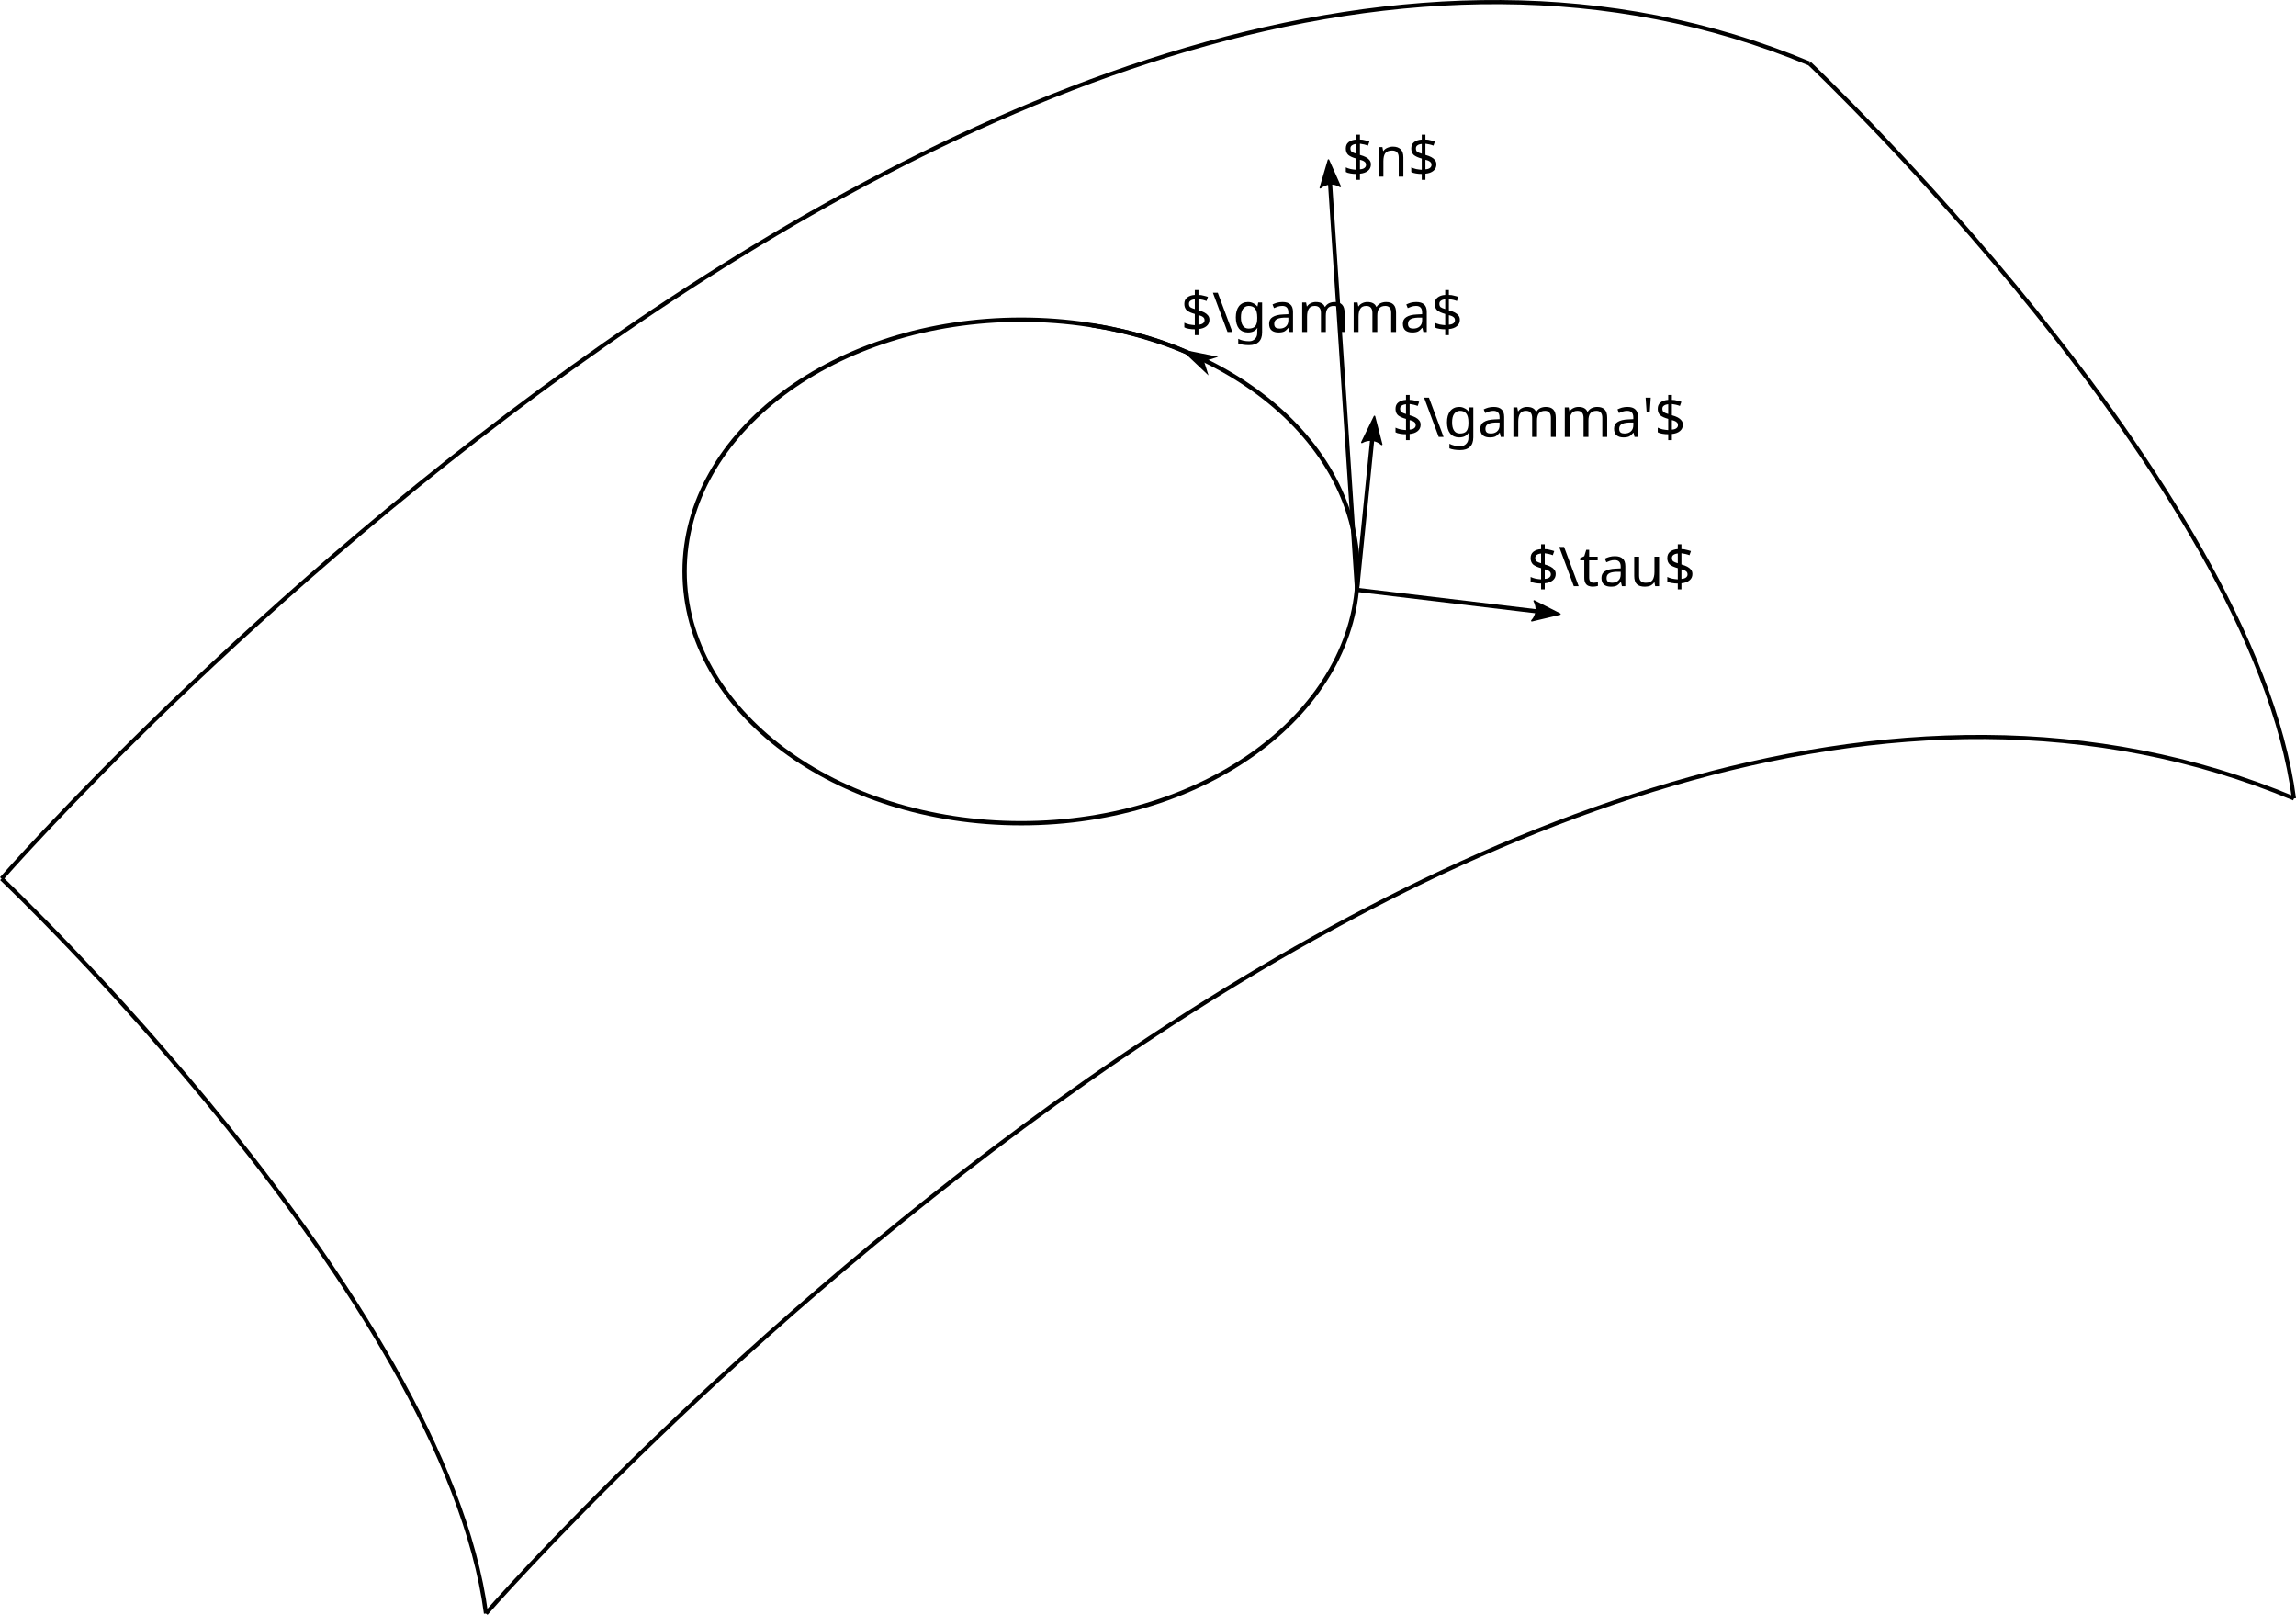
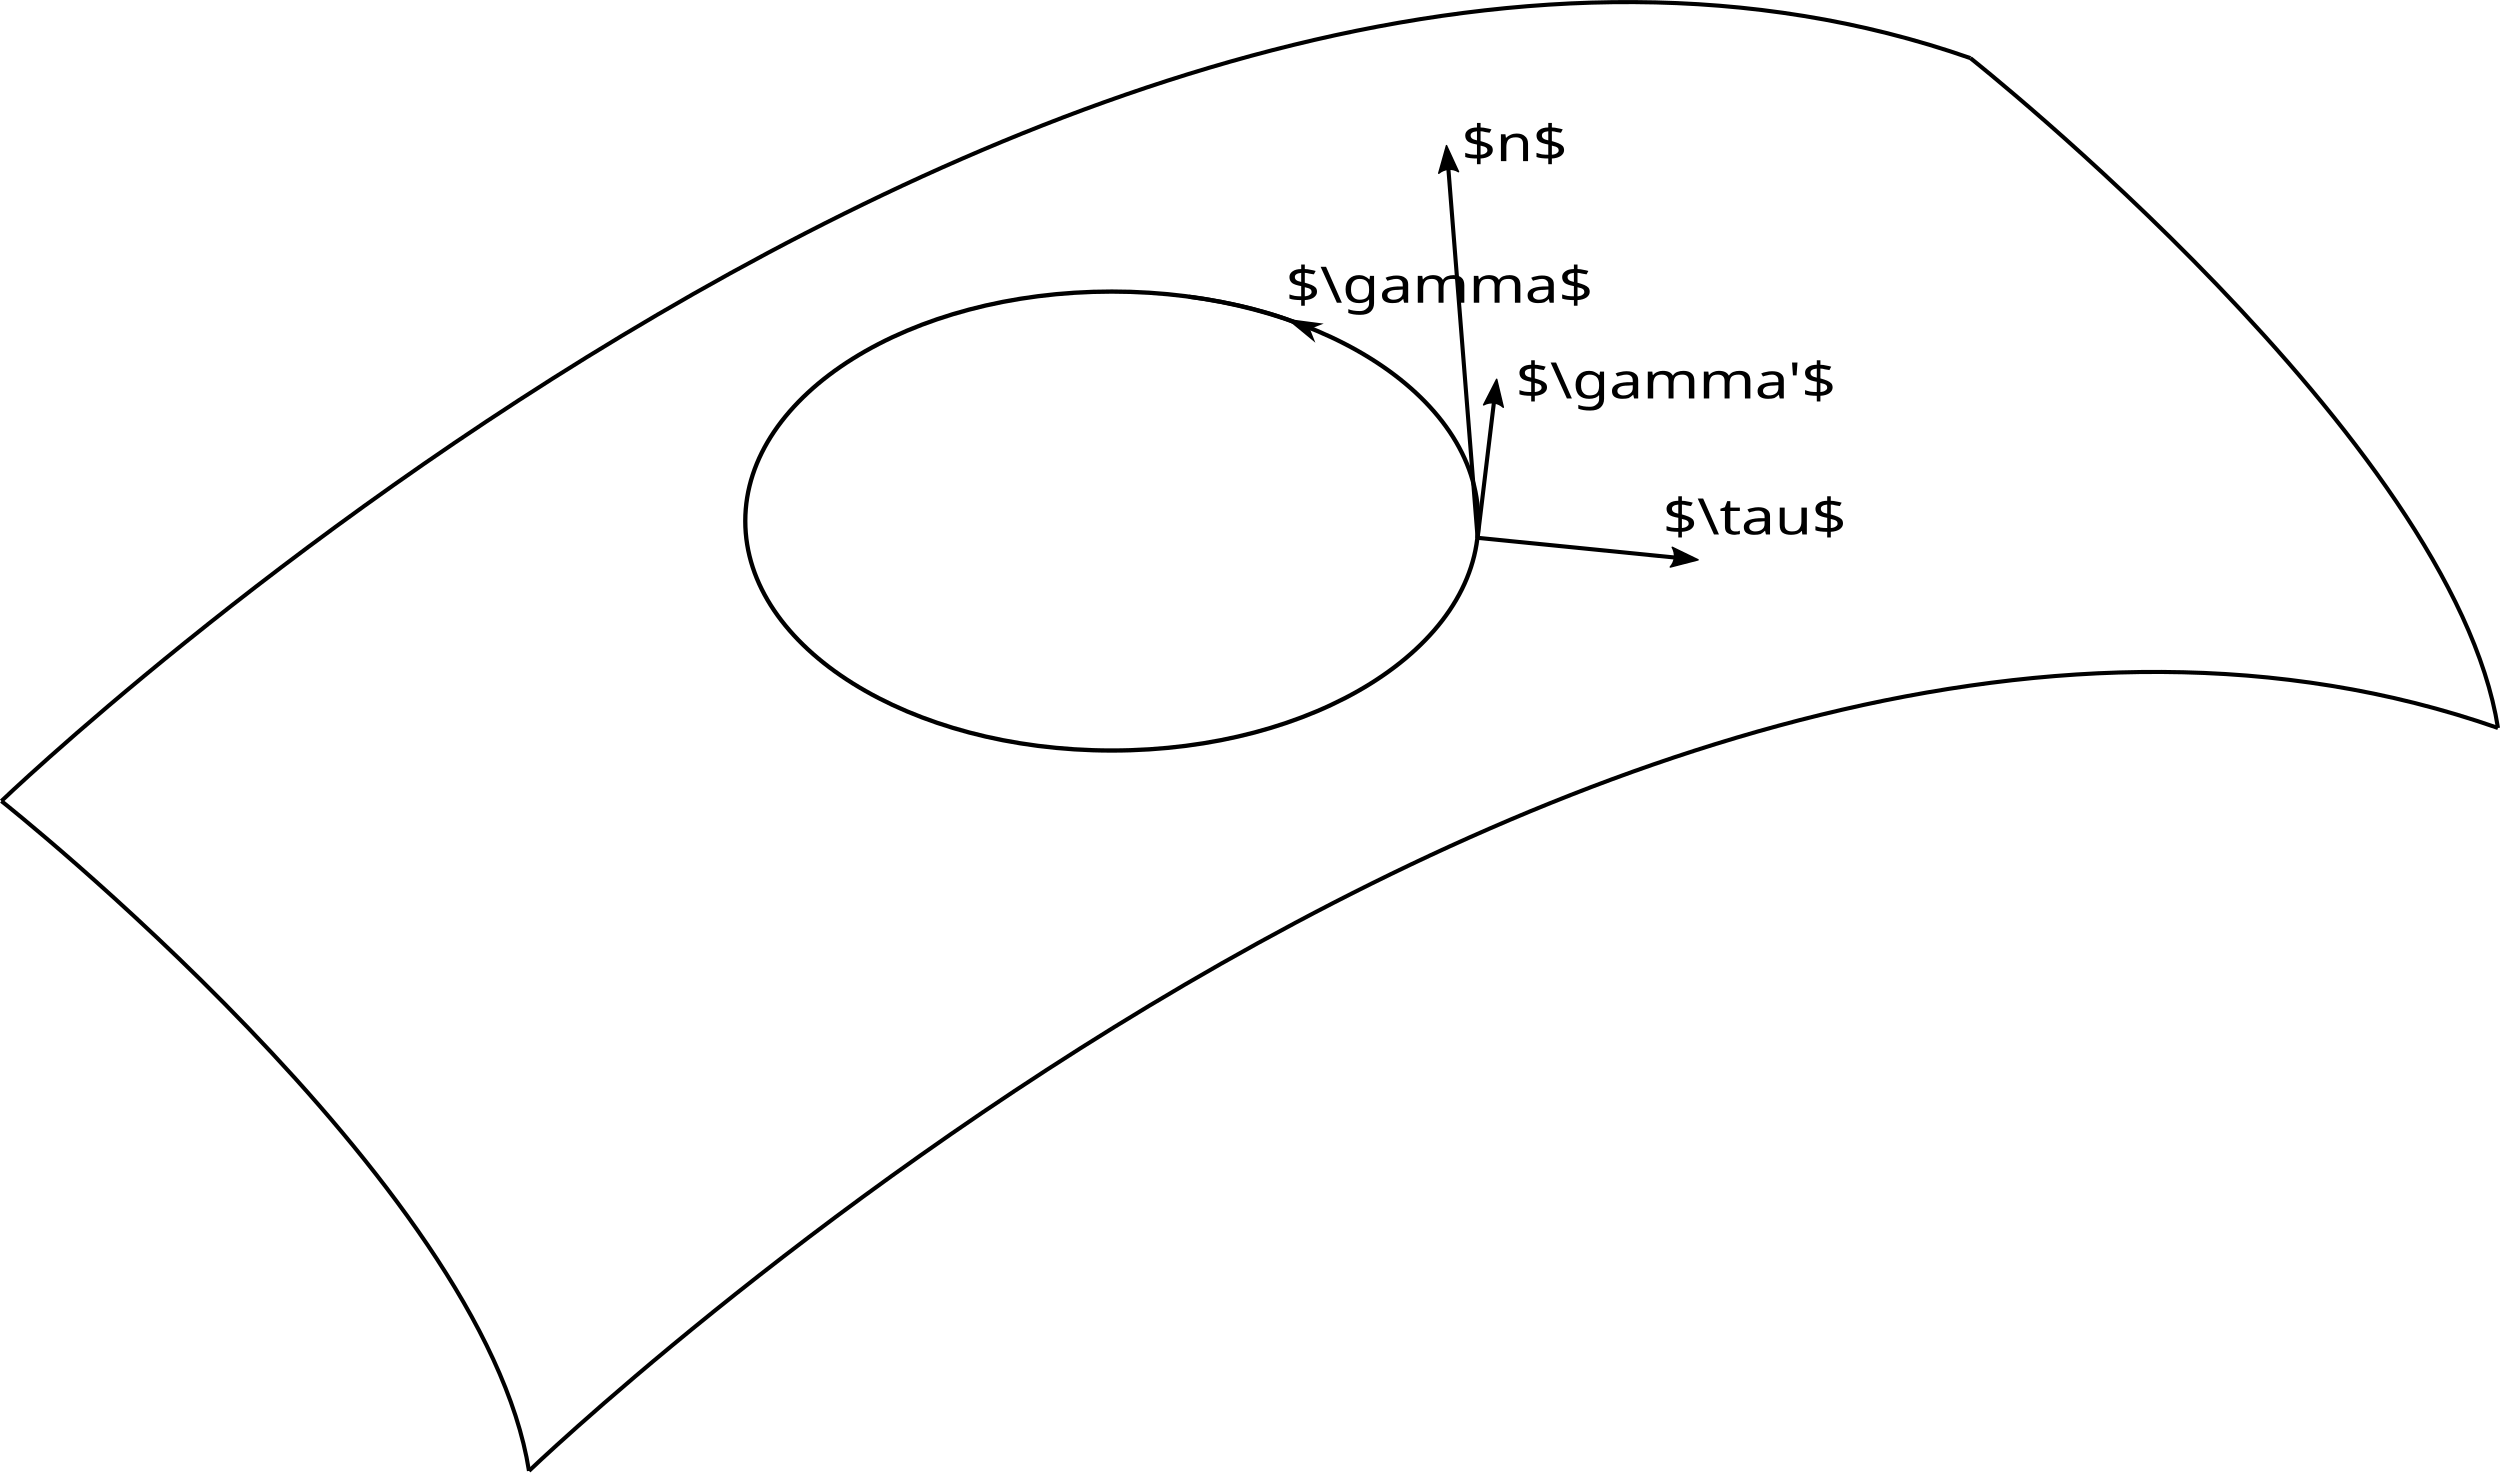
- <svg xmlns="http://www.w3.org/2000/svg" width="147.241mm" height="103.532mm" viewBox="0 0 147.241 103.532" version="1.1" id="svg8">
+ <svg xmlns="http://www.w3.org/2000/svg" id="svg8" version="1.1" viewBox="0 0 94.476 55.642" height="55.642mm" width="94.476mm">
  <defs id="defs2">
-     <marker orient="auto" refY="0" refX="0" id="marker1633" style="overflow:visible">
-       <path id="path1631" style="fill:#000000;fill-opacity:1;fill-rule:evenodd;stroke:#000000;stroke-width:0.625;stroke-linejoin:round;stroke-opacity:1" d="M 8.719,4.034 -2.207,0.016 8.719,-4.002 c -1.745,2.372 -1.735,5.617 -6e-7,8.035 z" transform="scale(-0.6)" />
+     <marker style="overflow:visible" id="marker1633" refX="0" refY="0" orient="auto">
+       <path transform="scale(-0.6)" d="M 8.719,4.034 -2.207,0.016 8.719,-4.002 c -1.745,2.372 -1.735,5.617 -6e-7,8.035 z" style="fill:#000000;fill-opacity:1;fill-rule:evenodd;stroke:#000000;stroke-width:0.625;stroke-linejoin:round;stroke-opacity:1" id="path1631" />
    </marker>
-     <marker style="overflow:visible" id="marker1537" refX="0" refY="0" orient="auto">
-       <path transform="scale(-0.6)" d="M 8.719,4.034 -2.207,0.016 8.719,-4.002 c -1.745,2.372 -1.735,5.617 -6e-7,8.035 z" style="fill:#000000;fill-opacity:1;fill-rule:evenodd;stroke:#000000;stroke-width:0.625;stroke-linejoin:round;stroke-opacity:1" id="path1535" />
+     <marker orient="auto" refY="0" refX="0" id="marker1537" style="overflow:visible">
+       <path id="path1535" style="fill:#000000;fill-opacity:1;fill-rule:evenodd;stroke:#000000;stroke-width:0.625;stroke-linejoin:round;stroke-opacity:1" d="M 8.719,4.034 -2.207,0.016 8.719,-4.002 c -1.745,2.372 -1.735,5.617 -6e-7,8.035 z" transform="scale(-0.6)" />
    </marker>
-     <marker orient="auto" refY="0" refX="0" id="Arrow2Mend" style="overflow:visible">
-       <path id="path942" style="fill:#000000;fill-opacity:1;fill-rule:evenodd;stroke:#000000;stroke-width:0.625;stroke-linejoin:round;stroke-opacity:1" d="M 8.719,4.034 -2.207,0.016 8.719,-4.002 c -1.745,2.372 -1.735,5.617 -6e-7,8.035 z" transform="scale(-0.6)" />
+     <marker style="overflow:visible" id="Arrow2Mend" refX="0" refY="0" orient="auto">
+       <path transform="scale(-0.6)" d="M 8.719,4.034 -2.207,0.016 8.719,-4.002 c -1.745,2.372 -1.735,5.617 -6e-7,8.035 z" style="fill:#000000;fill-opacity:1;fill-rule:evenodd;stroke:#000000;stroke-width:0.625;stroke-linejoin:round;stroke-opacity:1" id="path942" />
    </marker>
-     <marker orient="auto" refY="0" refX="0" id="marker1381" style="overflow:visible">
-       <path id="path1379" d="M 0,0 5,-5 -12.5,0 5,5 Z" style="fill:#000000;fill-opacity:1;fill-rule:evenodd;stroke:#000000;stroke-width:1pt;stroke-opacity:1" transform="matrix(-0.8,0,0,-0.8,-10,0)" />
+     <marker style="overflow:visible" id="marker1381" refX="0" refY="0" orient="auto">
+       <path transform="matrix(-0.8,0,0,-0.8,-10,0)" style="fill:#000000;fill-opacity:1;fill-rule:evenodd;stroke:#000000;stroke-width:1pt;stroke-opacity:1" d="M 0,0 5,-5 -12.5,0 5,5 Z" id="path1379" />
    </marker>
-     <marker orient="auto" refY="0" refX="0" id="marker1295" style="overflow:visible">
-       <path id="path1293" style="fill:#000000;fill-opacity:1;fill-rule:evenodd;stroke:#000000;stroke-width:0.625;stroke-linejoin:round;stroke-opacity:1" d="M 8.719,4.034 -2.207,0.016 8.719,-4.002 c -1.745,2.372 -1.735,5.617 -6e-7,8.035 z" transform="scale(0.6)" />
+     <marker style="overflow:visible" id="marker1295" refX="0" refY="0" orient="auto">
+       <path transform="scale(0.6)" d="M 8.719,4.034 -2.207,0.016 8.719,-4.002 c -1.745,2.372 -1.735,5.617 -6e-7,8.035 z" style="fill:#000000;fill-opacity:1;fill-rule:evenodd;stroke:#000000;stroke-width:0.625;stroke-linejoin:round;stroke-opacity:1" id="path1293" />
    </marker>
-     <marker orient="auto" refY="0" refX="0" id="Arrow2Mstart" style="overflow:visible">
-       <path id="path939" style="fill:#000000;fill-opacity:1;fill-rule:evenodd;stroke:#000000;stroke-width:0.625;stroke-linejoin:round;stroke-opacity:1" d="M 8.719,4.034 -2.207,0.016 8.719,-4.002 c -1.745,2.372 -1.735,5.617 -6e-7,8.035 z" transform="scale(0.6)" />
+     <marker style="overflow:visible" id="Arrow2Mstart" refX="0" refY="0" orient="auto">
+       <path transform="scale(0.6)" d="M 8.719,4.034 -2.207,0.016 8.719,-4.002 c -1.745,2.372 -1.735,5.617 -6e-7,8.035 z" style="fill:#000000;fill-opacity:1;fill-rule:evenodd;stroke:#000000;stroke-width:0.625;stroke-linejoin:round;stroke-opacity:1" id="path939" />
    </marker>
-     <marker orient="auto" refY="0" refX="0" id="marker1211" style="overflow:visible">
-       <path id="path1209" d="M 0,0 5,-5 -12.5,0 5,5 Z" style="fill:#000000;fill-opacity:1;fill-rule:evenodd;stroke:#000000;stroke-width:1pt;stroke-opacity:1" transform="matrix(-0.8,0,0,-0.8,-10,0)" />
+     <marker style="overflow:visible" id="marker1211" refX="0" refY="0" orient="auto">
+       <path transform="matrix(-0.8,0,0,-0.8,-10,0)" style="fill:#000000;fill-opacity:1;fill-rule:evenodd;stroke:#000000;stroke-width:1pt;stroke-opacity:1" d="M 0,0 5,-5 -12.5,0 5,5 Z" id="path1209" />
    </marker>
-     <marker orient="auto" refY="0" refX="0" id="Arrow1Lend" style="overflow:visible">
-       <path id="path918" d="M 0,0 5,-5 -12.5,0 5,5 Z" style="fill:#000000;fill-opacity:1;fill-rule:evenodd;stroke:#000000;stroke-width:1pt;stroke-opacity:1" transform="matrix(-0.8,0,0,-0.8,-10,0)" />
+     <marker style="overflow:visible" id="Arrow1Lend" refX="0" refY="0" orient="auto">
+       <path transform="matrix(-0.8,0,0,-0.8,-10,0)" style="fill:#000000;fill-opacity:1;fill-rule:evenodd;stroke:#000000;stroke-width:1pt;stroke-opacity:1" d="M 0,0 5,-5 -12.5,0 5,5 Z" id="path918" />
    </marker>
-     <marker orient="auto" refY="0" refX="0" id="Arrow2Lend" style="overflow:visible">
-       <path id="path4579" style="fill:#000000;fill-opacity:1;fill-rule:evenodd;stroke:#000000;stroke-width:0.625;stroke-linejoin:round;stroke-opacity:1" d="M 8.719,4.034 -2.207,0.016 8.719,-4.002 c -1.745,2.372 -1.735,5.617 -6e-7,8.035 z" transform="matrix(-1.1,0,0,-1.1,-1.1,0)" />
+     <marker style="overflow:visible" id="Arrow2Lend" refX="0" refY="0" orient="auto">
+       <path transform="matrix(-1.1,0,0,-1.1,-1.1,0)" d="M 8.719,4.034 -2.207,0.016 8.719,-4.002 c -1.745,2.372 -1.735,5.617 -6e-7,8.035 z" style="fill:#000000;fill-opacity:1;fill-rule:evenodd;stroke:#000000;stroke-width:0.625;stroke-linejoin:round;stroke-opacity:1" id="path4579" />
    </marker>
-     <marker orient="auto" refY="0" refX="0" id="Arrow1Mend" style="overflow:visible">
-       <path id="path4567" d="M 0,0 5,-5 -12.5,0 5,5 Z" style="fill:#000000;fill-opacity:1;fill-rule:evenodd;stroke:#000000;stroke-width:1pt;stroke-opacity:1" transform="matrix(-0.4,0,0,-0.4,-4,0)" />
+     <marker style="overflow:visible" id="Arrow1Mend" refX="0" refY="0" orient="auto">
+       <path transform="matrix(-0.4,0,0,-0.4,-4,0)" style="fill:#000000;fill-opacity:1;fill-rule:evenodd;stroke:#000000;stroke-width:1pt;stroke-opacity:1" d="M 0,0 5,-5 -12.5,0 5,5 Z" id="path4567" />
    </marker>
  </defs>
-   <g id="layer1" transform="translate(-30.36204,-4.286051)">
-     <path style="fill:none;stroke:#000000;stroke-width:0.265px;stroke-linecap:butt;stroke-linejoin:miter;stroke-opacity:1" d="m 30.462,60.616 c 0,0 64.35,-73.8 115.944,-52.255" id="path4520" />
-     <path style="fill:none;stroke:#000000;stroke-width:0.265px;stroke-linecap:butt;stroke-linejoin:miter;stroke-opacity:1" d="m 61.527,107.731 c 0,0 64.35,-73.8 115.944,-52.255" id="path4520-3" />
-     <path style="fill:none;stroke:#000000;stroke-width:0.265px;stroke-linecap:butt;stroke-linejoin:miter;stroke-opacity:1" d="m 30.462,60.616 c 0,0 28.397,26.856 31.066,47.115" id="path4537" />
-     <path style="fill:none;stroke:#000000;stroke-width:0.265px;stroke-linecap:butt;stroke-linejoin:miter;stroke-opacity:1" d="m 146.406,8.361 c 0,0 28.397,26.856 31.066,47.115" id="path4537-6" />
-     <ellipse id="path4554" cx="95.849" cy="40.923" rx="21.584" ry="16.141" style="fill:none;fill-opacity:0;stroke:#000000;stroke-width:0.277;stroke-miterlimit:4;stroke-dasharray:none;stroke-opacity:1" />
-     <path style="fill:none;stroke:#000000;stroke-width:0.265px;stroke-linecap:butt;stroke-linejoin:miter;stroke-opacity:1;marker-start:url(#Arrow1Mend)" d="m 106.547,26.914 c 0,0 -2.222,-1.153 -6.164,-1.771" id="path913" />
-     <text xml:space="preserve" style="font-style:normal;font-weight:normal;font-size:3.528px;line-height:1.25;font-family:sans-serif;letter-spacing:0px;word-spacing:0px;fill:#000000;fill-opacity:1;stroke:none;stroke-width:0.265" x="106.095" y="25.567" id="text1375">
-       <tspan id="tspan1373" x="106.095" y="25.567" style="font-size:3.528px;stroke-width:0.265">$\gamma$</tspan>
+   <g transform="translate(-56.55849,-7.652614)" id="layer1">
+     <path id="path4520" d="m 56.612,37.925 c 0,0 41.298,-39.651 74.409,-28.076" style="fill:none;stroke:#000000;stroke-width:0.155px;stroke-linecap:butt;stroke-linejoin:miter;stroke-opacity:1" />
+     <path id="path4520-3" d="m 76.549,63.239 c 0,0 41.298,-39.651 74.409,-28.076" style="fill:none;stroke:#000000;stroke-width:0.155px;stroke-linecap:butt;stroke-linejoin:miter;stroke-opacity:1" />
+     <path id="path4537" d="m 56.612,37.925 c 0,0 18.224,14.429 19.937,25.314" style="fill:none;stroke:#000000;stroke-width:0.155px;stroke-linecap:butt;stroke-linejoin:miter;stroke-opacity:1" />
+     <path id="path4537-6" d="m 131.021,9.849 c 0,0 18.224,14.429 19.937,25.314" style="fill:none;stroke:#000000;stroke-width:0.155px;stroke-linecap:butt;stroke-linejoin:miter;stroke-opacity:1" />
+     <ellipse style="fill:none;fill-opacity:0;stroke:#000000;stroke-width:0.163;stroke-miterlimit:4;stroke-dasharray:none;stroke-opacity:1" ry="8.672" rx="13.852" cy="27.343" cx="98.575" id="path4554" />
+     <path id="path913" d="m 105.441,19.817 c 0,0 -1.426,-0.619 -3.956,-0.951" style="fill:none;stroke:#000000;stroke-width:0.155px;stroke-linecap:butt;stroke-linejoin:miter;stroke-opacity:1;marker-start:url(#Arrow1Mend)" />
+     <text transform="scale(1.092915,0.9149845)" id="text1375" y="20.867" x="96.212" style="font-style:normal;font-weight:normal;font-size:2.072px;line-height:1.25;font-family:sans-serif;letter-spacing:0px;word-spacing:0px;fill:#000000;fill-opacity:1;stroke:none;stroke-width:0.155" xml:space="preserve">
+       <tspan style="font-size:2.072px;stroke-width:0.155" y="20.867" x="96.212" id="tspan1373">$\gamma$</tspan>
    </text>
-     <path style="fill:none;stroke:#000000;stroke-width:0.265;stroke-linecap:butt;stroke-linejoin:miter;stroke-miterlimit:3.8;stroke-dasharray:none;stroke-opacity:1;marker-end:url(#Arrow2Mend)" d="m 117.387,42.104 12.662,1.512" id="path1377" />
-     <text xml:space="preserve" style="font-style:normal;font-weight:normal;font-size:3.528px;line-height:1.25;font-family:sans-serif;letter-spacing:0px;word-spacing:0px;fill:#000000;fill-opacity:1;stroke:none;stroke-width:0.265" x="128.301" y="41.868" id="text1525">
-       <tspan id="tspan1523" x="128.301" y="41.868" style="font-size:3.528px;stroke-width:0.265">$\tau$</tspan>
+     <path id="path1377" d="m 112.398,27.978 8.126,0.812" style="fill:none;stroke:#000000;stroke-width:0.155;stroke-linecap:butt;stroke-linejoin:miter;stroke-miterlimit:3.8;stroke-dasharray:none;stroke-opacity:1;marker-end:url(#Arrow2Mend)" />
+     <text transform="scale(1.092915,0.9149845)" id="text1525" y="30.439" x="109.251" style="font-style:normal;font-weight:normal;font-size:2.072px;line-height:1.25;font-family:sans-serif;letter-spacing:0px;word-spacing:0px;fill:#000000;fill-opacity:1;stroke:none;stroke-width:0.155" xml:space="preserve">
+       <tspan style="font-size:2.072px;stroke-width:0.155" y="30.439" x="109.251" id="tspan1523">$\tau$</tspan>
    </text>
-     <path style="fill:none;stroke:#000000;stroke-width:0.265px;stroke-linecap:butt;stroke-linejoin:miter;stroke-opacity:1;marker-end:url(#marker1537)" d="M 117.387,42.104 118.474,31.334" id="path1527" />
-     <text xml:space="preserve" style="font-style:normal;font-weight:normal;font-size:3.528px;line-height:1.25;font-family:sans-serif;letter-spacing:0px;word-spacing:0px;fill:#000000;fill-opacity:1;stroke:none;stroke-width:0.265" x="119.638" y="32.298" id="text1525-3">
-       <tspan id="tspan1523-6" x="119.638" y="32.298" style="font-size:3.528px;stroke-width:0.265">$\gamma'$</tspan>
+     <path id="path1527" d="m 112.398,27.978 0.697,-5.786" style="fill:none;stroke:#000000;stroke-width:0.155px;stroke-linecap:butt;stroke-linejoin:miter;stroke-opacity:1;marker-end:url(#marker1537)" />
+     <text transform="scale(1.092915,0.9149845)" id="text1525-3" y="24.82" x="104.164" style="font-style:normal;font-weight:normal;font-size:2.072px;line-height:1.25;font-family:sans-serif;letter-spacing:0px;word-spacing:0px;fill:#000000;fill-opacity:1;stroke:none;stroke-width:0.155" xml:space="preserve">
+       <tspan style="font-size:2.072px;stroke-width:0.155" y="24.82" x="104.164" id="tspan1523-6">$\gamma'$</tspan>
    </text>
-     <path style="fill:none;stroke:#000000;stroke-width:0.265px;stroke-linecap:butt;stroke-linejoin:miter;stroke-opacity:1;marker-end:url(#marker1633)" d="M 117.387,42.104 115.582,14.899" id="path1623" />
-     <text xml:space="preserve" style="font-style:normal;font-weight:normal;font-size:3.528px;line-height:1.25;font-family:sans-serif;letter-spacing:0px;word-spacing:0px;fill:#000000;fill-opacity:1;stroke:none;stroke-width:0.265" x="116.448" y="15.608" id="text1525-3-7">
-       <tspan id="tspan1523-6-5" x="116.448" y="15.608" style="font-size:3.528px;stroke-width:0.265">$n$</tspan>
+     <path id="path1623" d="M 112.398,27.978 111.24,13.361" style="fill:none;stroke:#000000;stroke-width:0.155px;stroke-linecap:butt;stroke-linejoin:miter;stroke-opacity:1;marker-end:url(#marker1633)" />
+     <text transform="scale(1.092915,0.9149845)" id="text1525-3-7" y="15.019" x="102.291" style="font-style:normal;font-weight:normal;font-size:2.072px;line-height:1.25;font-family:sans-serif;letter-spacing:0px;word-spacing:0px;fill:#000000;fill-opacity:1;stroke:none;stroke-width:0.155" xml:space="preserve">
+       <tspan style="font-size:2.072px;stroke-width:0.155" y="15.019" x="102.291" id="tspan1523-6-5">$n$</tspan>
    </text>
  </g>
</svg>
